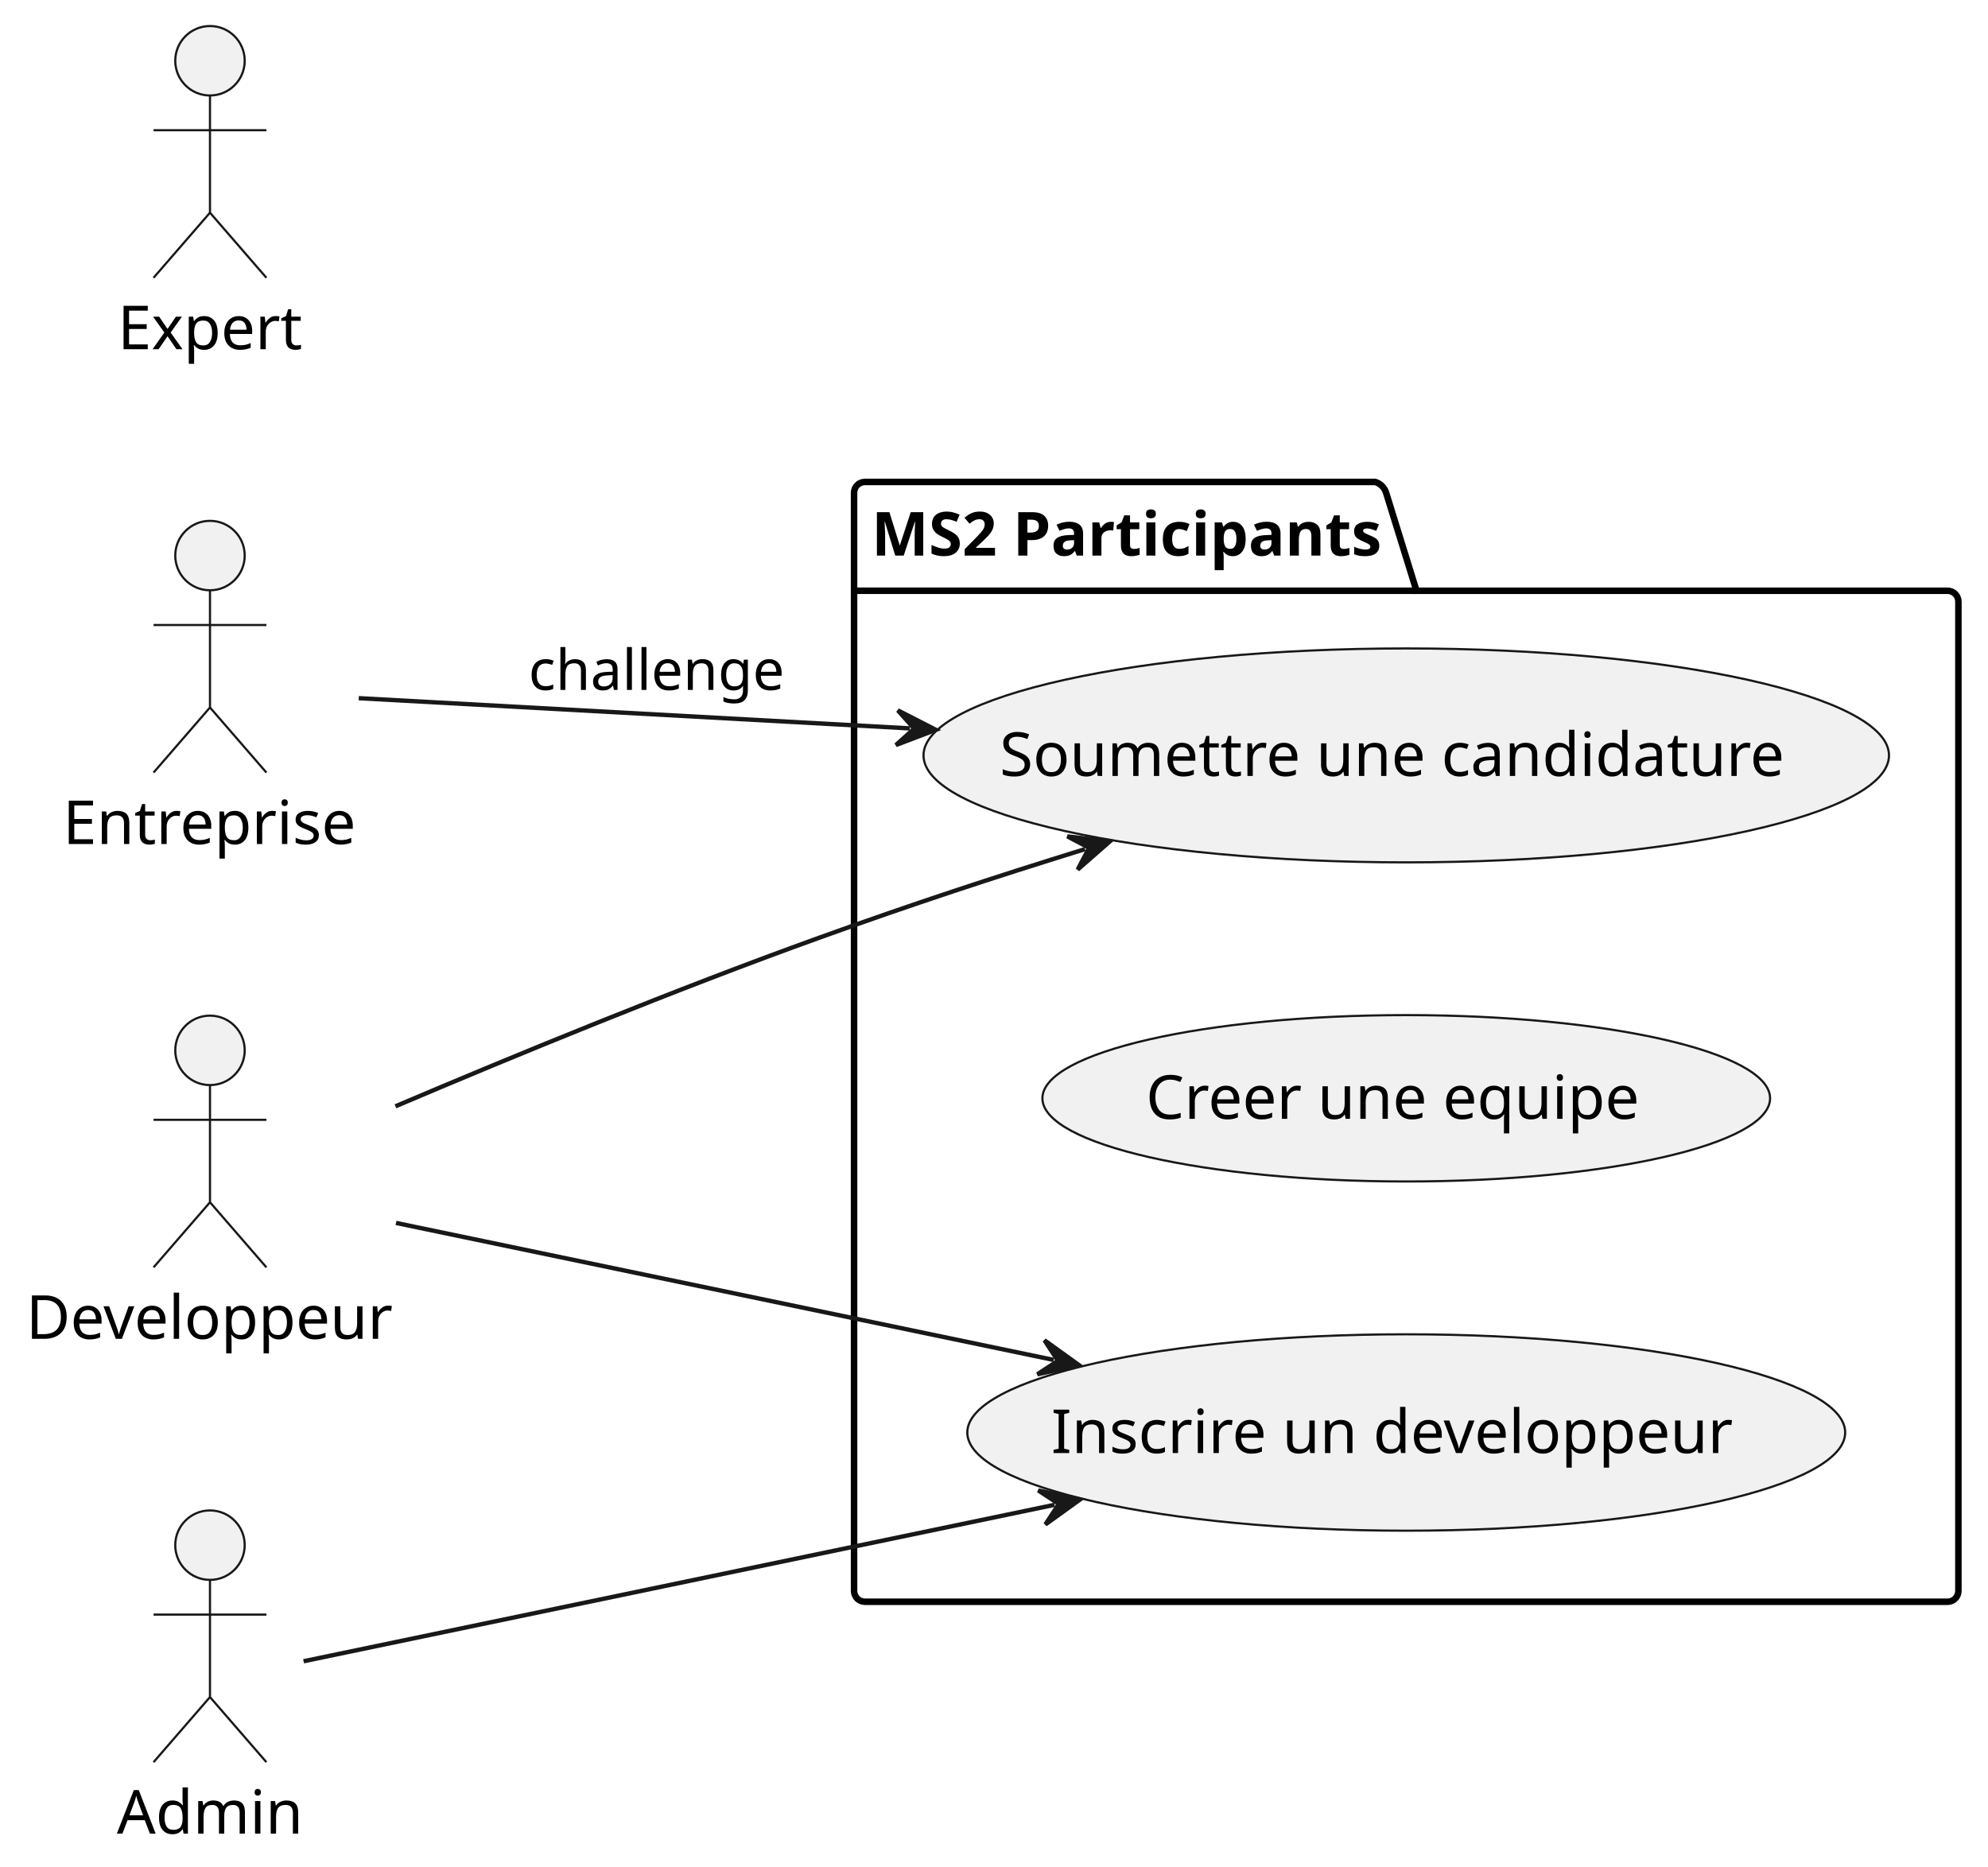
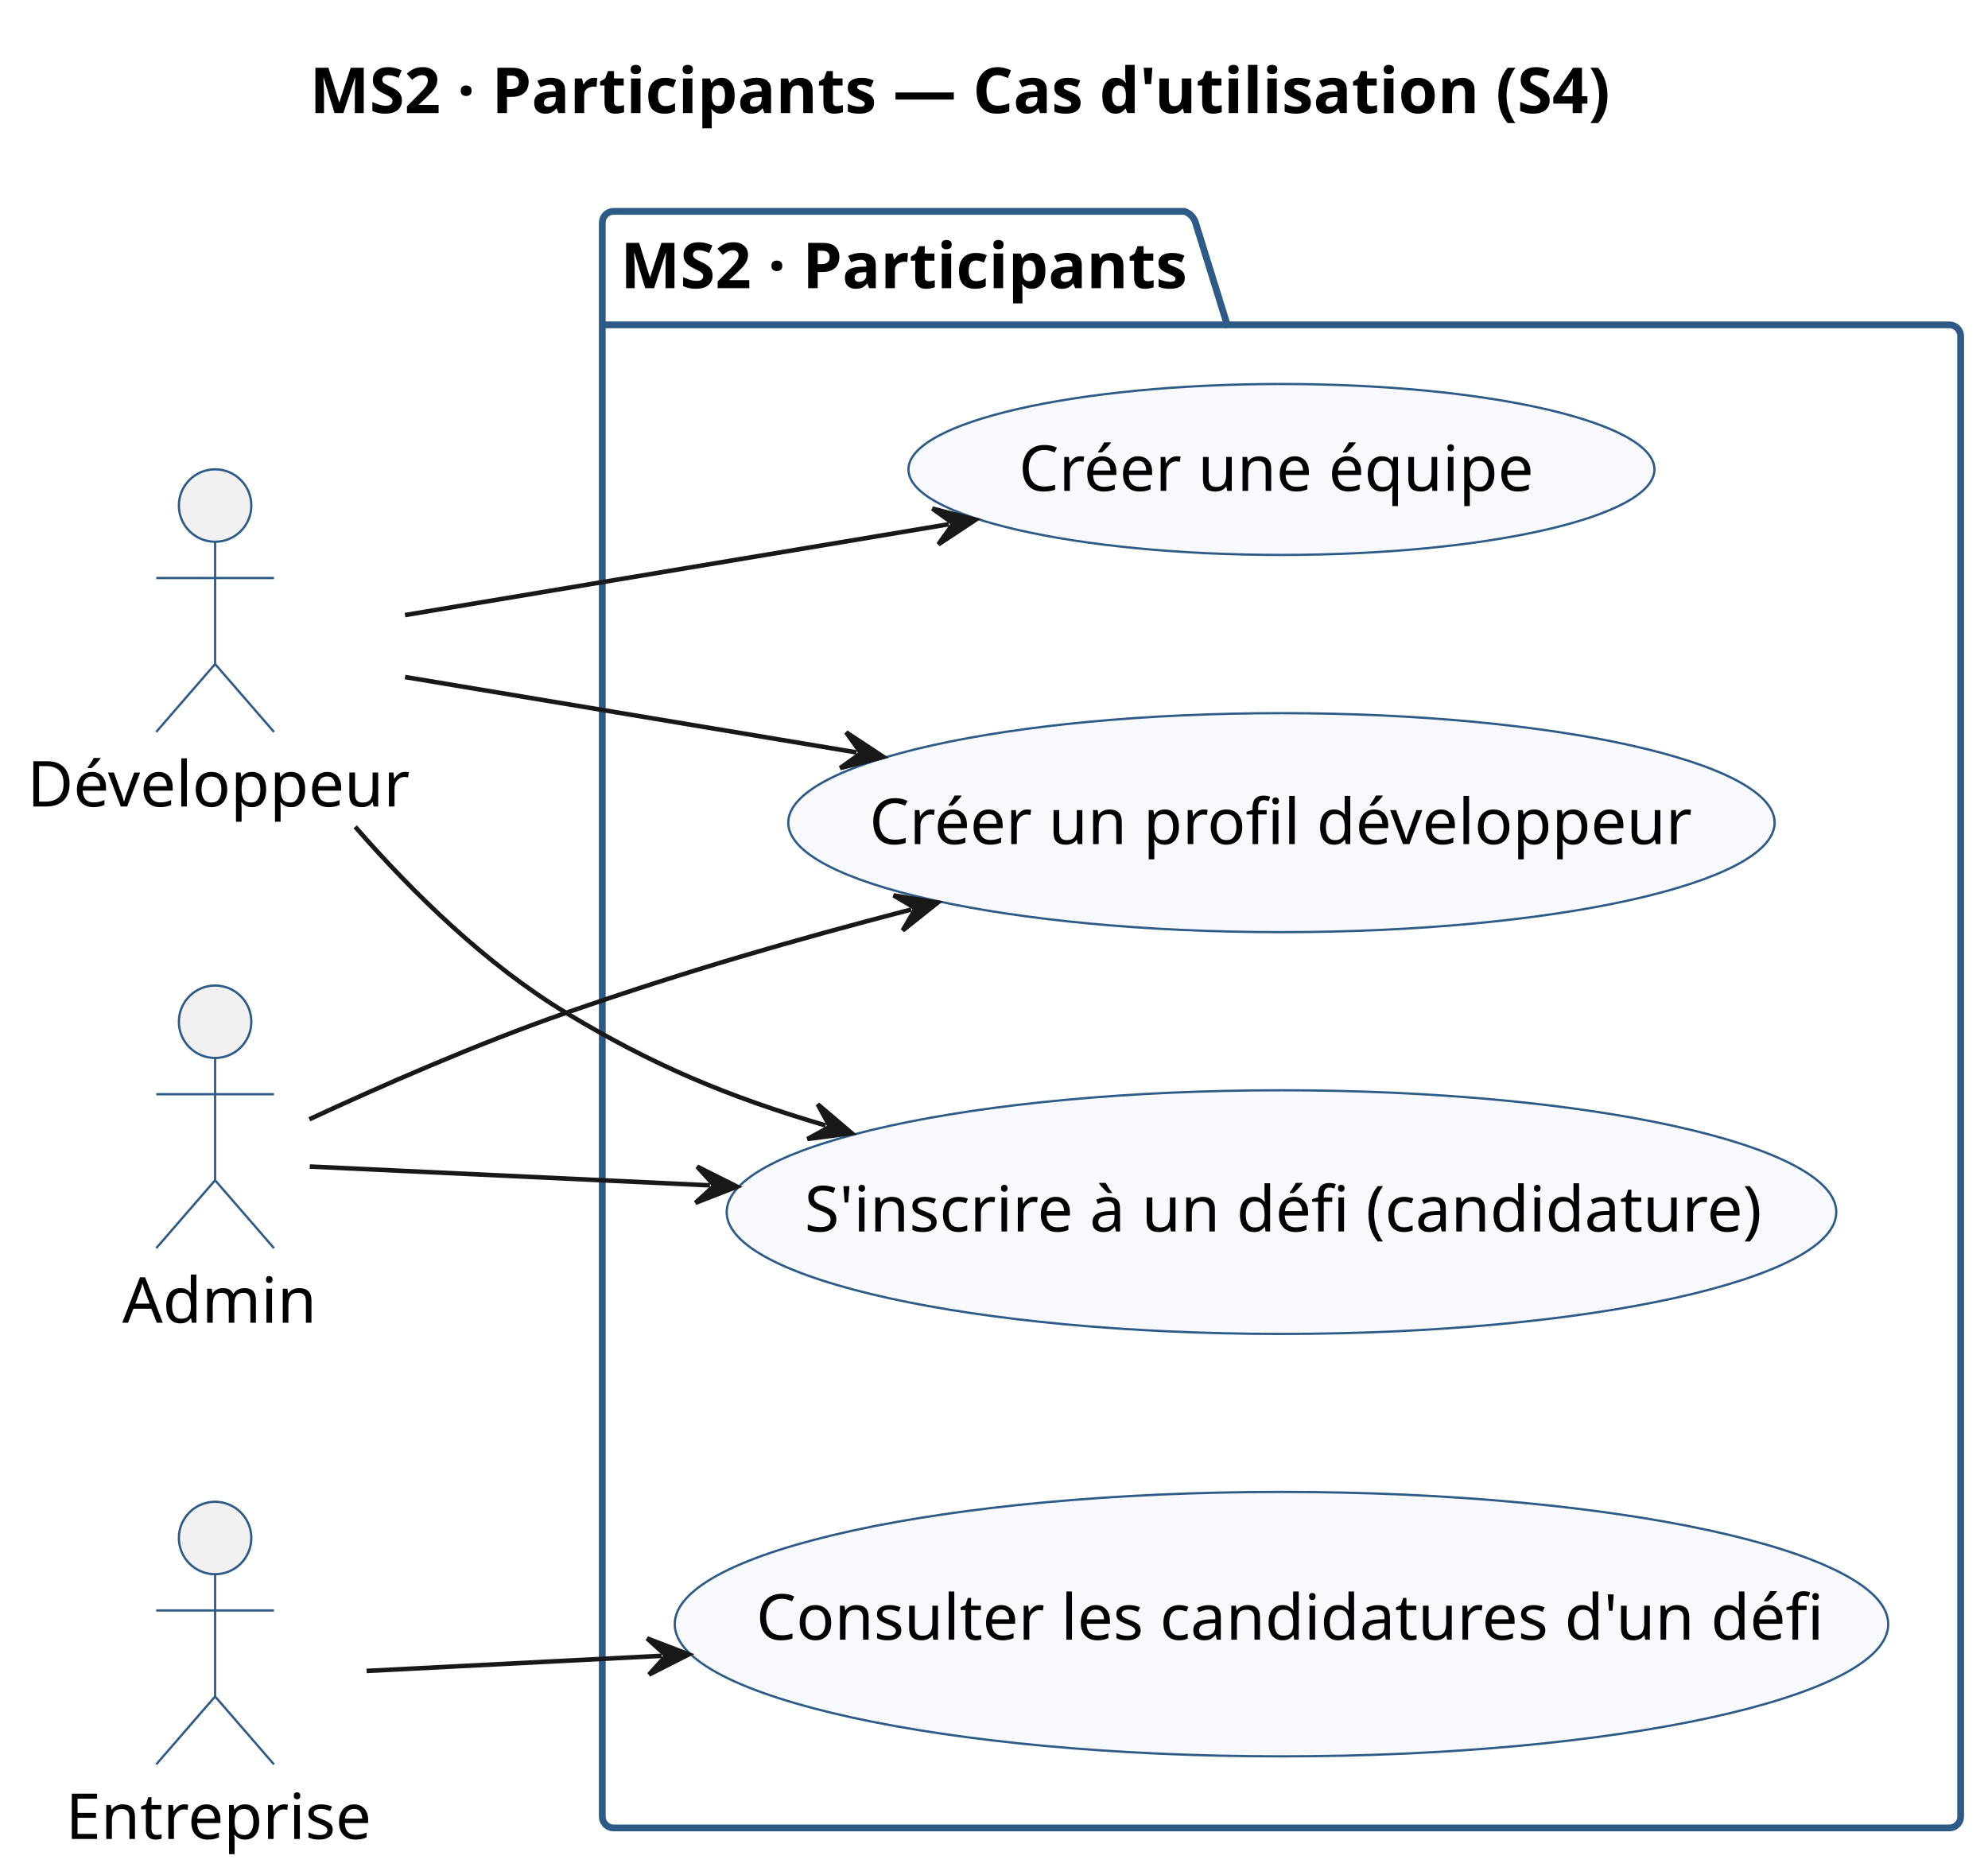
- <svg xmlns="http://www.w3.org/2000/svg" contentStyleType="text/css" height="430px" preserveAspectRatio="none" style="width:458px;height:430px;background:#FFFFFF;" version="1.1" viewBox="0 0 458 430" width="458px" zoomAndPan="magnify">
+ <svg xmlns="http://www.w3.org/2000/svg" contentStyleType="text/css" height="414px" preserveAspectRatio="none" style="width:439px;height:414px;background:#FFFFFF;" version="1.1" viewBox="0 0 439 414" width="439px" zoomAndPan="magnify">
  <defs />
  <g>
-     <g id="cluster_MS2 Participants">
-       <path d="M199.26,111.04 L316.834,111.04 A3.75,3.75 0 0 1 319.334,113.54 L326.334,136.108 L448.68,136.108 A2.5,2.5 0 0 1 451.18,138.608 L451.18,366.54 A2.5,2.5 0 0 1 448.68,369.04 L199.26,369.04 A2.5,2.5 0 0 1 196.76,366.54 L196.76,113.54 A2.5,2.5 0 0 1 199.26,111.04 " fill="none" style="stroke:#000000;stroke-width:1.5;" />
-       <line style="stroke:#000000;stroke-width:1.5;" x1="196.76" x2="326.334" y1="136.108" y2="136.108" />
-       <text fill="#000000" font-family="sans-serif" font-size="14" font-weight="bold" lengthAdjust="spacing" textLength="116.574" x="200.76" y="128.006">MS2 Participants</text>
+     <text fill="#000000" font-family="sans-serif" font-size="14" font-weight="bold" lengthAdjust="spacing" textLength="289.188" x="68.386" y="24.966">MS2 · Participants — Cas d'utilisation (S4)</text>
+     <g id="cluster_MS2 · Participants">
+       <path d="M135.5,46.67 L261.5,46.67 A3.75,3.75 0 0 1 264,49.17 L271,71.738 L430.46,71.738 A2.5,2.5 0 0 1 432.96,74.238 L432.96,401.17 A2.5,2.5 0 0 1 430.46,403.67 L135.5,403.67 A2.5,2.5 0 0 1 133,401.17 L133,49.17 A2.5,2.5 0 0 1 135.5,46.67 " fill="none" style="stroke:#2E5A88;stroke-width:1.5;" />
+       <line style="stroke:#2E5A88;stroke-width:1.5;" x1="133" x2="271" y1="71.738" y2="71.738" />
+       <text fill="#000000" font-family="sans-serif" font-size="14" font-weight="bold" lengthAdjust="spacing" textLength="125" x="137" y="63.636">MS2 · Participants</text>
    </g>
    <g id="elem_UC1">
-       <ellipse cx="323.974" cy="330.045" fill="#F1F1F1" rx="101.124" ry="22.625" style="stroke:#181818;stroke-width:0.5;" />
-       <text fill="#000000" font-family="sans-serif" font-size="14" lengthAdjust="spacing" textLength="157.625" x="242.161" y="334.778">Inscrire un developpeur</text>
+       <ellipse cx="282.975" cy="181.671" fill="#F7F9FC" rx="108.905" ry="24.181" style="stroke:#2E5A88;stroke-width:0.5;" />
+       <text fill="#000000" font-family="sans-serif" font-size="14" lengthAdjust="spacing" textLength="176" x="191.975" y="186.404">Créer un profil développeur</text>
    </g>
    <g id="elem_UC2">
-       <ellipse cx="323.974" cy="253.045" fill="#F1F1F1" rx="83.824" ry="19.165" style="stroke:#181818;stroke-width:0.5;" />
-       <text fill="#000000" font-family="sans-serif" font-size="14" lengthAdjust="spacing" textLength="113.96" x="263.994" y="257.778">Creer une equipe</text>
+       <ellipse cx="282.976" cy="103.673" fill="#F7F9FC" rx="82.366" ry="18.873" style="stroke:#2E5A88;stroke-width:0.5;" />
+       <text fill="#000000" font-family="sans-serif" font-size="14" lengthAdjust="spacing" textLength="110" x="224.976" y="108.406">Créer une équipe</text>
    </g>
    <g id="elem_UC3">
-       <ellipse cx="323.975" cy="174.043" fill="#F1F1F1" rx="111.215" ry="24.643" style="stroke:#181818;stroke-width:0.5;" />
-       <text fill="#000000" font-family="sans-serif" font-size="14" lengthAdjust="spacing" textLength="181.355" x="230.297" y="178.776">Soumettre une candidature</text>
+       <ellipse cx="282.985" cy="267.673" fill="#F7F9FC" rx="122.515" ry="26.903" style="stroke:#2E5A88;stroke-width:0.5;" />
+       <text fill="#000000" font-family="sans-serif" font-size="14" lengthAdjust="spacing" textLength="207" x="177.651" y="271.947">S'inscrire à un défi (candidature)</text>
    </g>
-     <g id="elem_Entreprise">
-       <ellipse cx="48.377" cy="128" fill="#F1F1F1" rx="8" ry="8" style="stroke:#181818;stroke-width:0.5;" />
-       <path d="M48.377,136 L48.377,163 M35.377,144 L61.377,144 M48.377,163 L35.377,178 M48.377,163 L61.377,178 " fill="none" style="stroke:#181818;stroke-width:0.5;" />
-       <text fill="#000000" font-family="sans-serif" font-size="14" lengthAdjust="spacing" textLength="67.774" x="14.49" y="194.466">Entreprise</text>
+     <g id="elem_UC4">
+       <ellipse cx="282.983" cy="358.666" fill="#F7F9FC" rx="133.982" ry="29.197" style="stroke:#2E5A88;stroke-width:0.5;" />
+       <text fill="#000000" font-family="sans-serif" font-size="14" lengthAdjust="spacing" textLength="232" x="166.982" y="362.098">Consulter les candidatures d'un défi</text>
    </g>
-     <g id="elem_Developpeur">
-       <ellipse cx="48.378" cy="242" fill="#F1F1F1" rx="8" ry="8" style="stroke:#181818;stroke-width:0.5;" />
-       <path d="M48.378,250 L48.378,277 M35.378,258 L61.378,258 M48.378,277 L35.378,292 M48.378,277 L61.378,292 " fill="none" style="stroke:#181818;stroke-width:0.5;" />
-       <text fill="#000000" font-family="sans-serif" font-size="14" lengthAdjust="spacing" textLength="84.756" x="6" y="308.466">Developpeur</text>
+     <g id="elem_DEV">
+       <ellipse cx="47.5" cy="111.64" fill="#F1F1F1" rx="8" ry="8" style="stroke:#2E5A88;stroke-width:0.5;" />
+       <path d="M47.5,119.64 L47.5,146.64 M34.5,127.64 L60.5,127.64 M47.5,146.64 L34.5,161.64 M47.5,146.64 L60.5,161.64 " fill="none" style="stroke:#2E5A88;stroke-width:0.5;" />
+       <text fill="#000000" font-family="sans-serif" font-size="14" lengthAdjust="spacing" textLength="83" x="6" y="178.106">Développeur</text>
    </g>
-     <g id="elem_Expert">
-       <ellipse cx="48.376" cy="14" fill="#F1F1F1" rx="8" ry="8" style="stroke:#181818;stroke-width:0.5;" />
-       <path d="M48.376,22 L48.376,49 M35.376,30 L61.376,30 M48.376,49 L35.376,64 M48.376,49 L61.376,64 " fill="none" style="stroke:#181818;stroke-width:0.5;" />
-       <text fill="#000000" font-family="sans-serif" font-size="14" lengthAdjust="spacing" textLength="42.532" x="27.11" y="80.466">Expert</text>
+     <g id="elem_ENT">
+       <ellipse cx="47.5" cy="339.64" fill="#F1F1F1" rx="8" ry="8" style="stroke:#2E5A88;stroke-width:0.5;" />
+       <path d="M47.5,347.64 L47.5,374.64 M34.5,355.64 L60.5,355.64 M47.5,374.64 L34.5,389.64 M47.5,374.64 L60.5,389.64 " fill="none" style="stroke:#2E5A88;stroke-width:0.5;" />
+       <text fill="#000000" font-family="sans-serif" font-size="14" lengthAdjust="spacing" textLength="66" x="14.5" y="406.106">Entreprise</text>
    </g>
-     <g id="elem_Admin">
-       <ellipse cx="48.375" cy="356" fill="#F1F1F1" rx="8" ry="8" style="stroke:#181818;stroke-width:0.5;" />
-       <path d="M48.375,364 L48.375,391 M35.375,372 L61.375,372 M48.375,391 L35.375,406 M48.375,391 L61.375,406 " fill="none" style="stroke:#181818;stroke-width:0.5;" />
-       <text fill="#000000" font-family="sans-serif" font-size="14" lengthAdjust="spacing" textLength="42.91" x="26.92" y="422.466">Admin</text>
+     <g id="elem_ADM">
+       <ellipse cx="47.5" cy="225.64" fill="#F1F1F1" rx="8" ry="8" style="stroke:#2E5A88;stroke-width:0.5;" />
+       <path d="M47.5,233.64 L47.5,260.64 M34.5,241.64 L60.5,241.64 M47.5,260.64 L34.5,275.64 M47.5,260.64 L60.5,275.64 " fill="none" style="stroke:#2E5A88;stroke-width:0.5;" />
+       <text fill="#000000" font-family="sans-serif" font-size="14" lengthAdjust="spacing" textLength="41" x="27" y="292.106">Admin</text>
    </g>
-     <g id="link_Entreprise_UC3">
-       <path d="M82.65,160.86 C115.69,162.67 162.139,165.222 209.619,167.822 " fill="none" id="Entreprise-to-UC3" style="stroke:#181818;stroke-width:1.0;" />
-       <polygon fill="#181818" points="215.61,168.15,206.842,163.664,210.618,167.877,206.405,171.652,215.61,168.15" style="stroke:#181818;stroke-width:1.0;" />
-       <text fill="#000000" font-family="sans-serif" font-size="13" lengthAdjust="spacing" textLength="58.968" x="121.76" y="158.957">challenge</text>
+     <g id="link_DEV_UC1">
+       <path d="M89.44,149.51 C118.6,154.38 152.972,160.122 189.152,166.162 " fill="none" id="DEV-to-UC1" style="stroke:#181818;stroke-width:1.0;" />
+       <polygon fill="#181818" points="195.07,167.15,186.851,161.722,190.138,166.327,185.534,169.613,195.07,167.15" style="stroke:#181818;stroke-width:1.0;" />
    </g>
-     <g id="link_Developpeur_UC1">
-       <path d="M91.23,281.76 C132.99,290.46 192.176,302.786 242.746,313.326 " fill="none" id="Developpeur-to-UC1" style="stroke:#181818;stroke-width:1.0;" />
-       <polygon fill="#181818" points="248.62,314.55,240.625,308.798,243.725,313.53,238.993,316.63,248.62,314.55" style="stroke:#181818;stroke-width:1.0;" />
+     <g id="link_DEV_UC2">
+       <path d="M89.44,135.83 C124.23,130.02 168.922,122.56 209.522,115.77 " fill="none" id="DEV-to-UC2" style="stroke:#181818;stroke-width:1.0;" />
+       <polygon fill="#181818" points="215.44,114.78,205.904,112.319,210.508,115.605,207.223,120.21,215.44,114.78" style="stroke:#181818;stroke-width:1.0;" />
    </g>
-     <g id="link_Developpeur_UC3">
-       <path d="M91.1,254.89 C118.61,243.19 155.55,228 188.76,216.04 C210.35,208.26 228.449,202.307 249.959,195.637 " fill="none" id="Developpeur-to-UC3" style="stroke:#181818;stroke-width:1.0;" />
-       <polygon fill="#181818" points="255.69,193.86,245.909,192.705,250.914,195.341,248.279,200.346,255.69,193.86" style="stroke:#181818;stroke-width:1.0;" />
+     <g id="link_DEV_UC3">
+       <path d="M78.44,182.59 C91.32,197.35 107.45,213.06 125,223.67 C144.14,235.24 160.655,242.152 182.315,248.542 " fill="none" id="DEV-to-UC3" style="stroke:#181818;stroke-width:1.0;" />
+       <polygon fill="#181818" points="188.07,250.24,180.57,243.857,183.274,248.825,178.306,251.53,188.07,250.24" style="stroke:#181818;stroke-width:1.0;" />
    </g>
-     <g id="link_Admin_UC1">
-       <path d="M69.94,382.75 C107.41,374.95 182.616,359.274 242.956,346.704 " fill="none" id="Admin-to-UC1" style="stroke:#181818;stroke-width:1.0;" />
-       <polygon fill="#181818" points="248.83,345.48,239.203,343.399,243.935,346.5,240.835,351.231,248.83,345.48" style="stroke:#181818;stroke-width:1.0;" />
+     <g id="link_ENT_UC4">
+       <path d="M80.96,369 C100.07,368.02 119.638,367.018 146.108,365.658 " fill="none" id="ENT-to-UC4" style="stroke:#181818;stroke-width:1.0;" />
+       <polygon fill="#181818" points="152.1,365.35,142.907,361.817,147.107,365.606,143.317,369.806,152.1,365.35" style="stroke:#181818;stroke-width:1.0;" />
+     </g>
+     <g id="link_ADM_UC1">
+       <path d="M68.32,247.17 C83.58,240.09 105.32,230.5 125,223.67 C151.38,214.5 175.033,207.659 201.233,200.849 " fill="none" id="ADM-to-UC1" style="stroke:#181818;stroke-width:1.0;" />
+       <polygon fill="#181818" points="207.04,199.34,197.323,197.733,202.201,200.598,199.336,205.475,207.04,199.34" style="stroke:#181818;stroke-width:1.0;" />
+     </g>
+     <g id="link_ADM_UC3">
+       <path d="M68.41,257.61 C89.97,258.62 120.207,260.048 156.767,261.768 " fill="none" id="ADM-to-UC3" style="stroke:#181818;stroke-width:1.0;" />
+       <polygon fill="#181818" points="162.76,262.05,153.958,257.631,157.766,261.815,153.582,265.623,162.76,262.05" style="stroke:#181818;stroke-width:1.0;" />
    </g>
  </g>
</svg>
